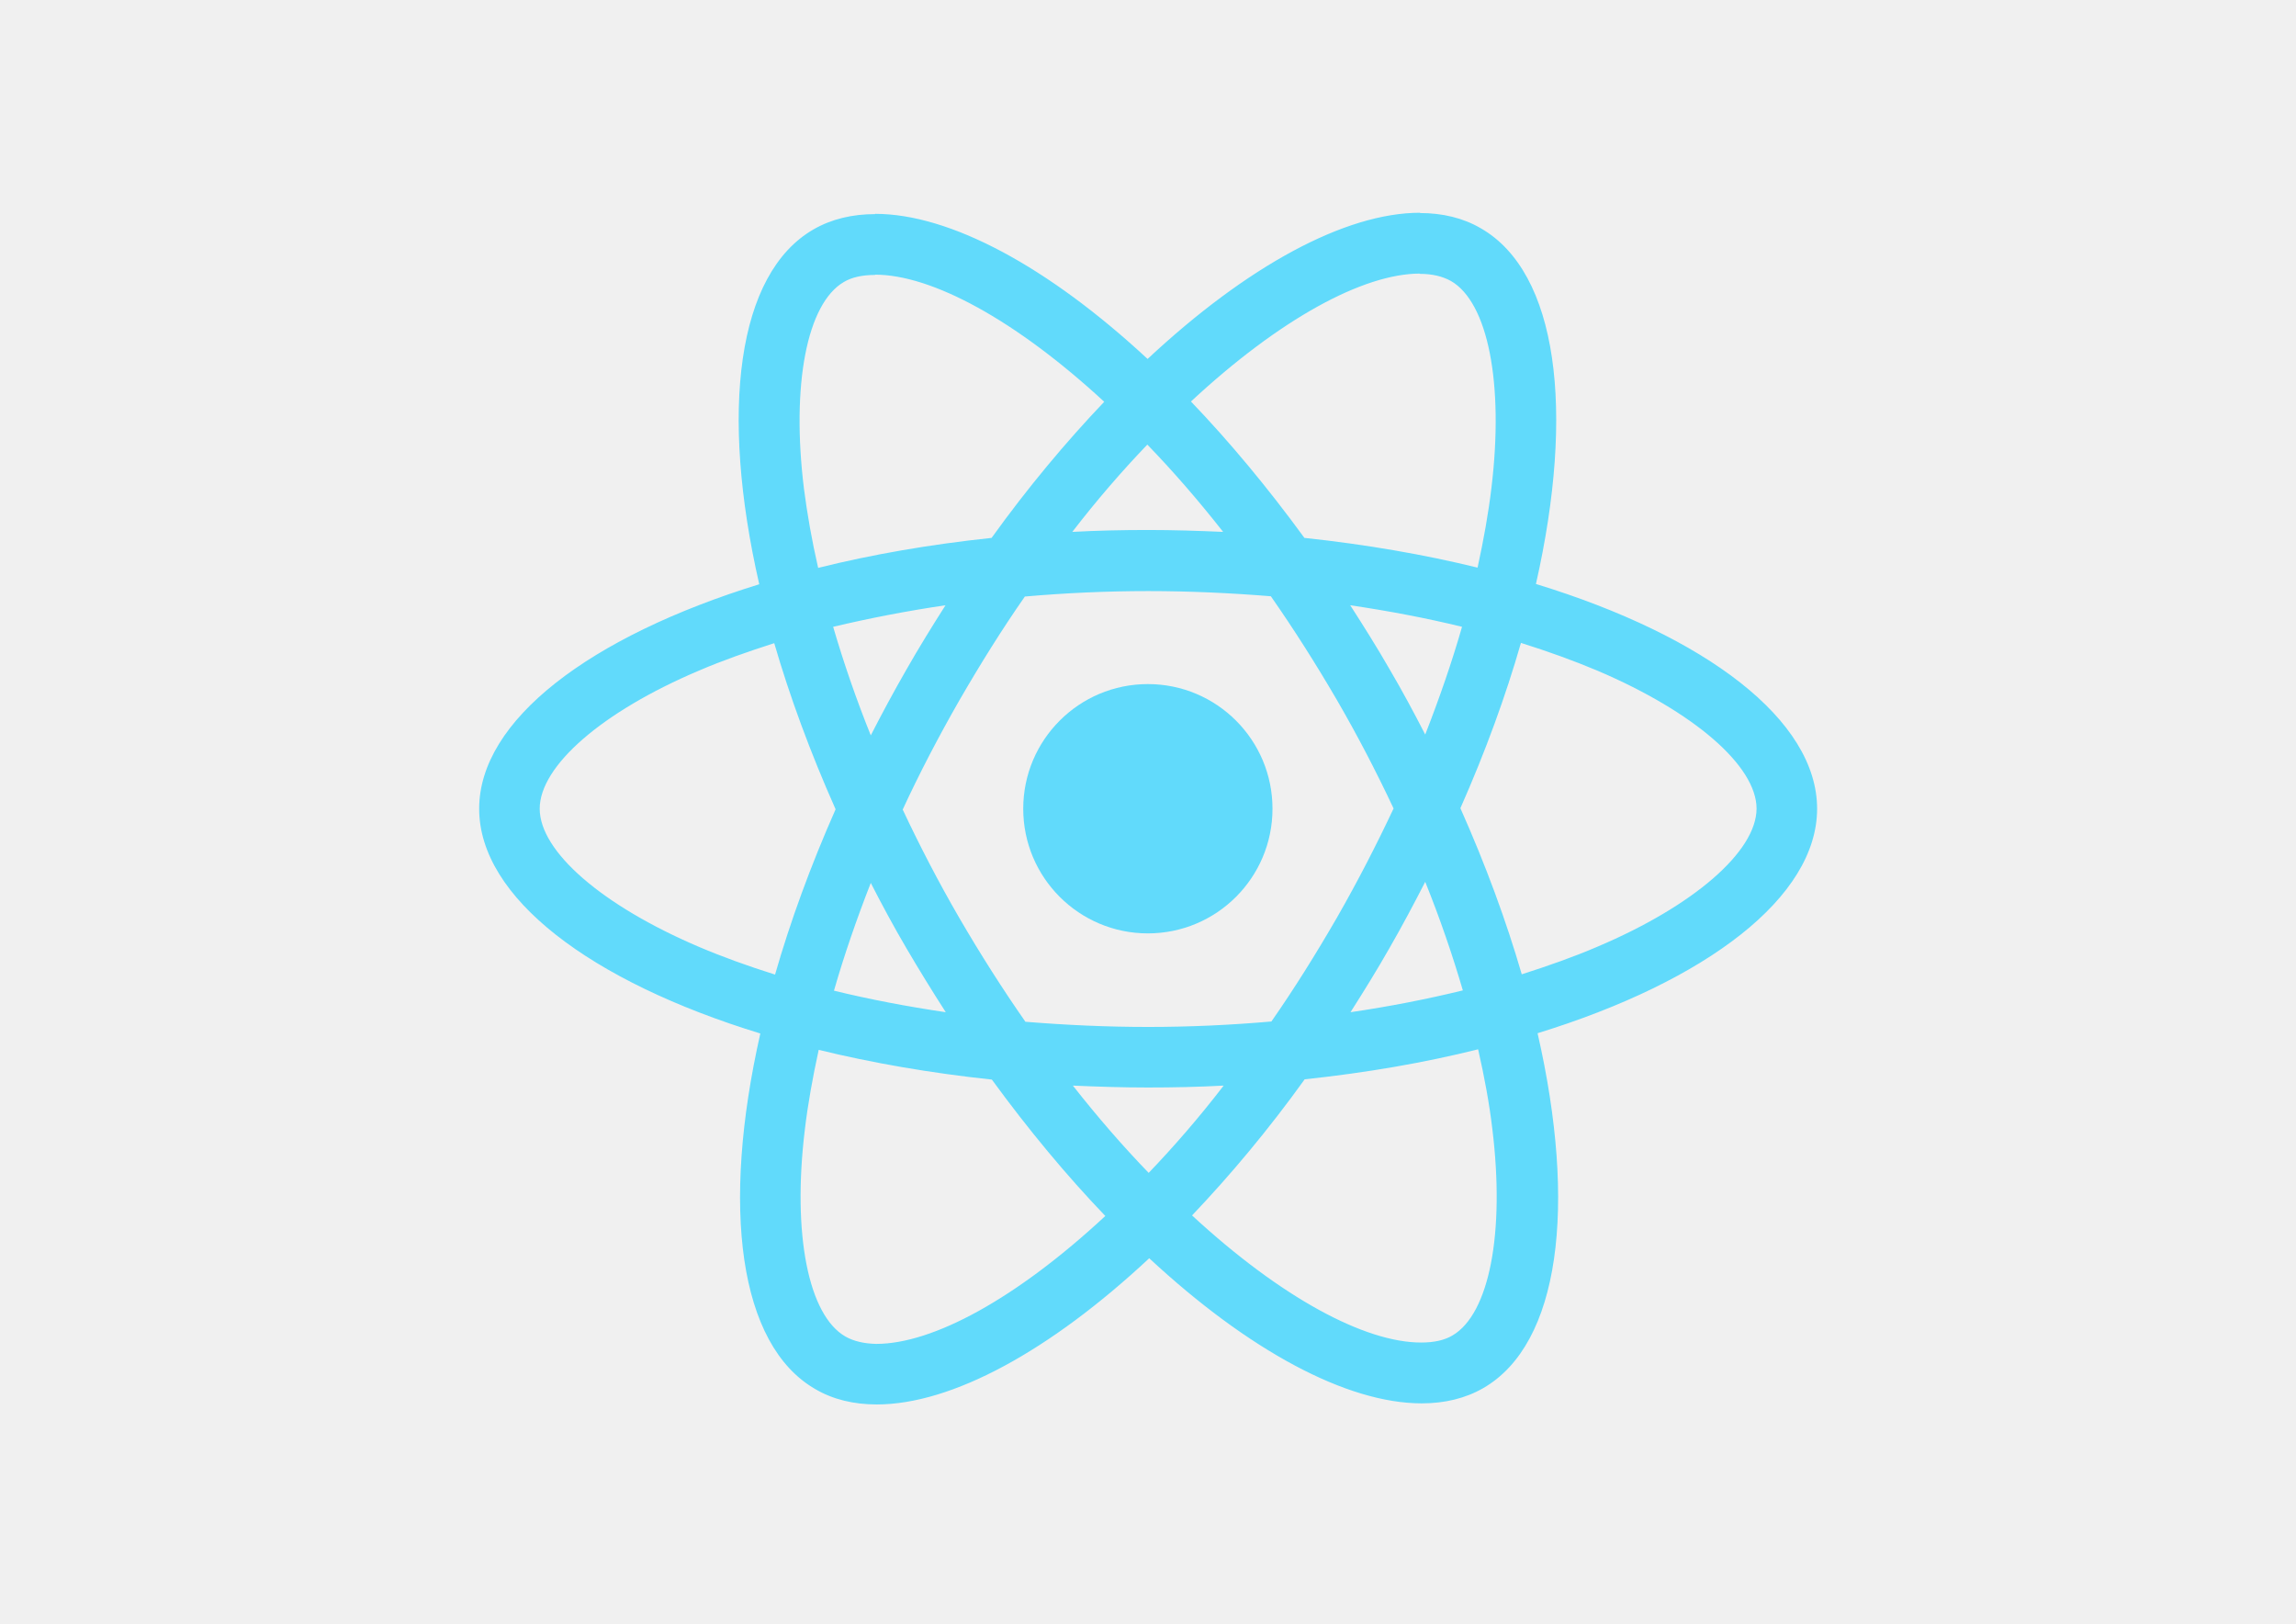
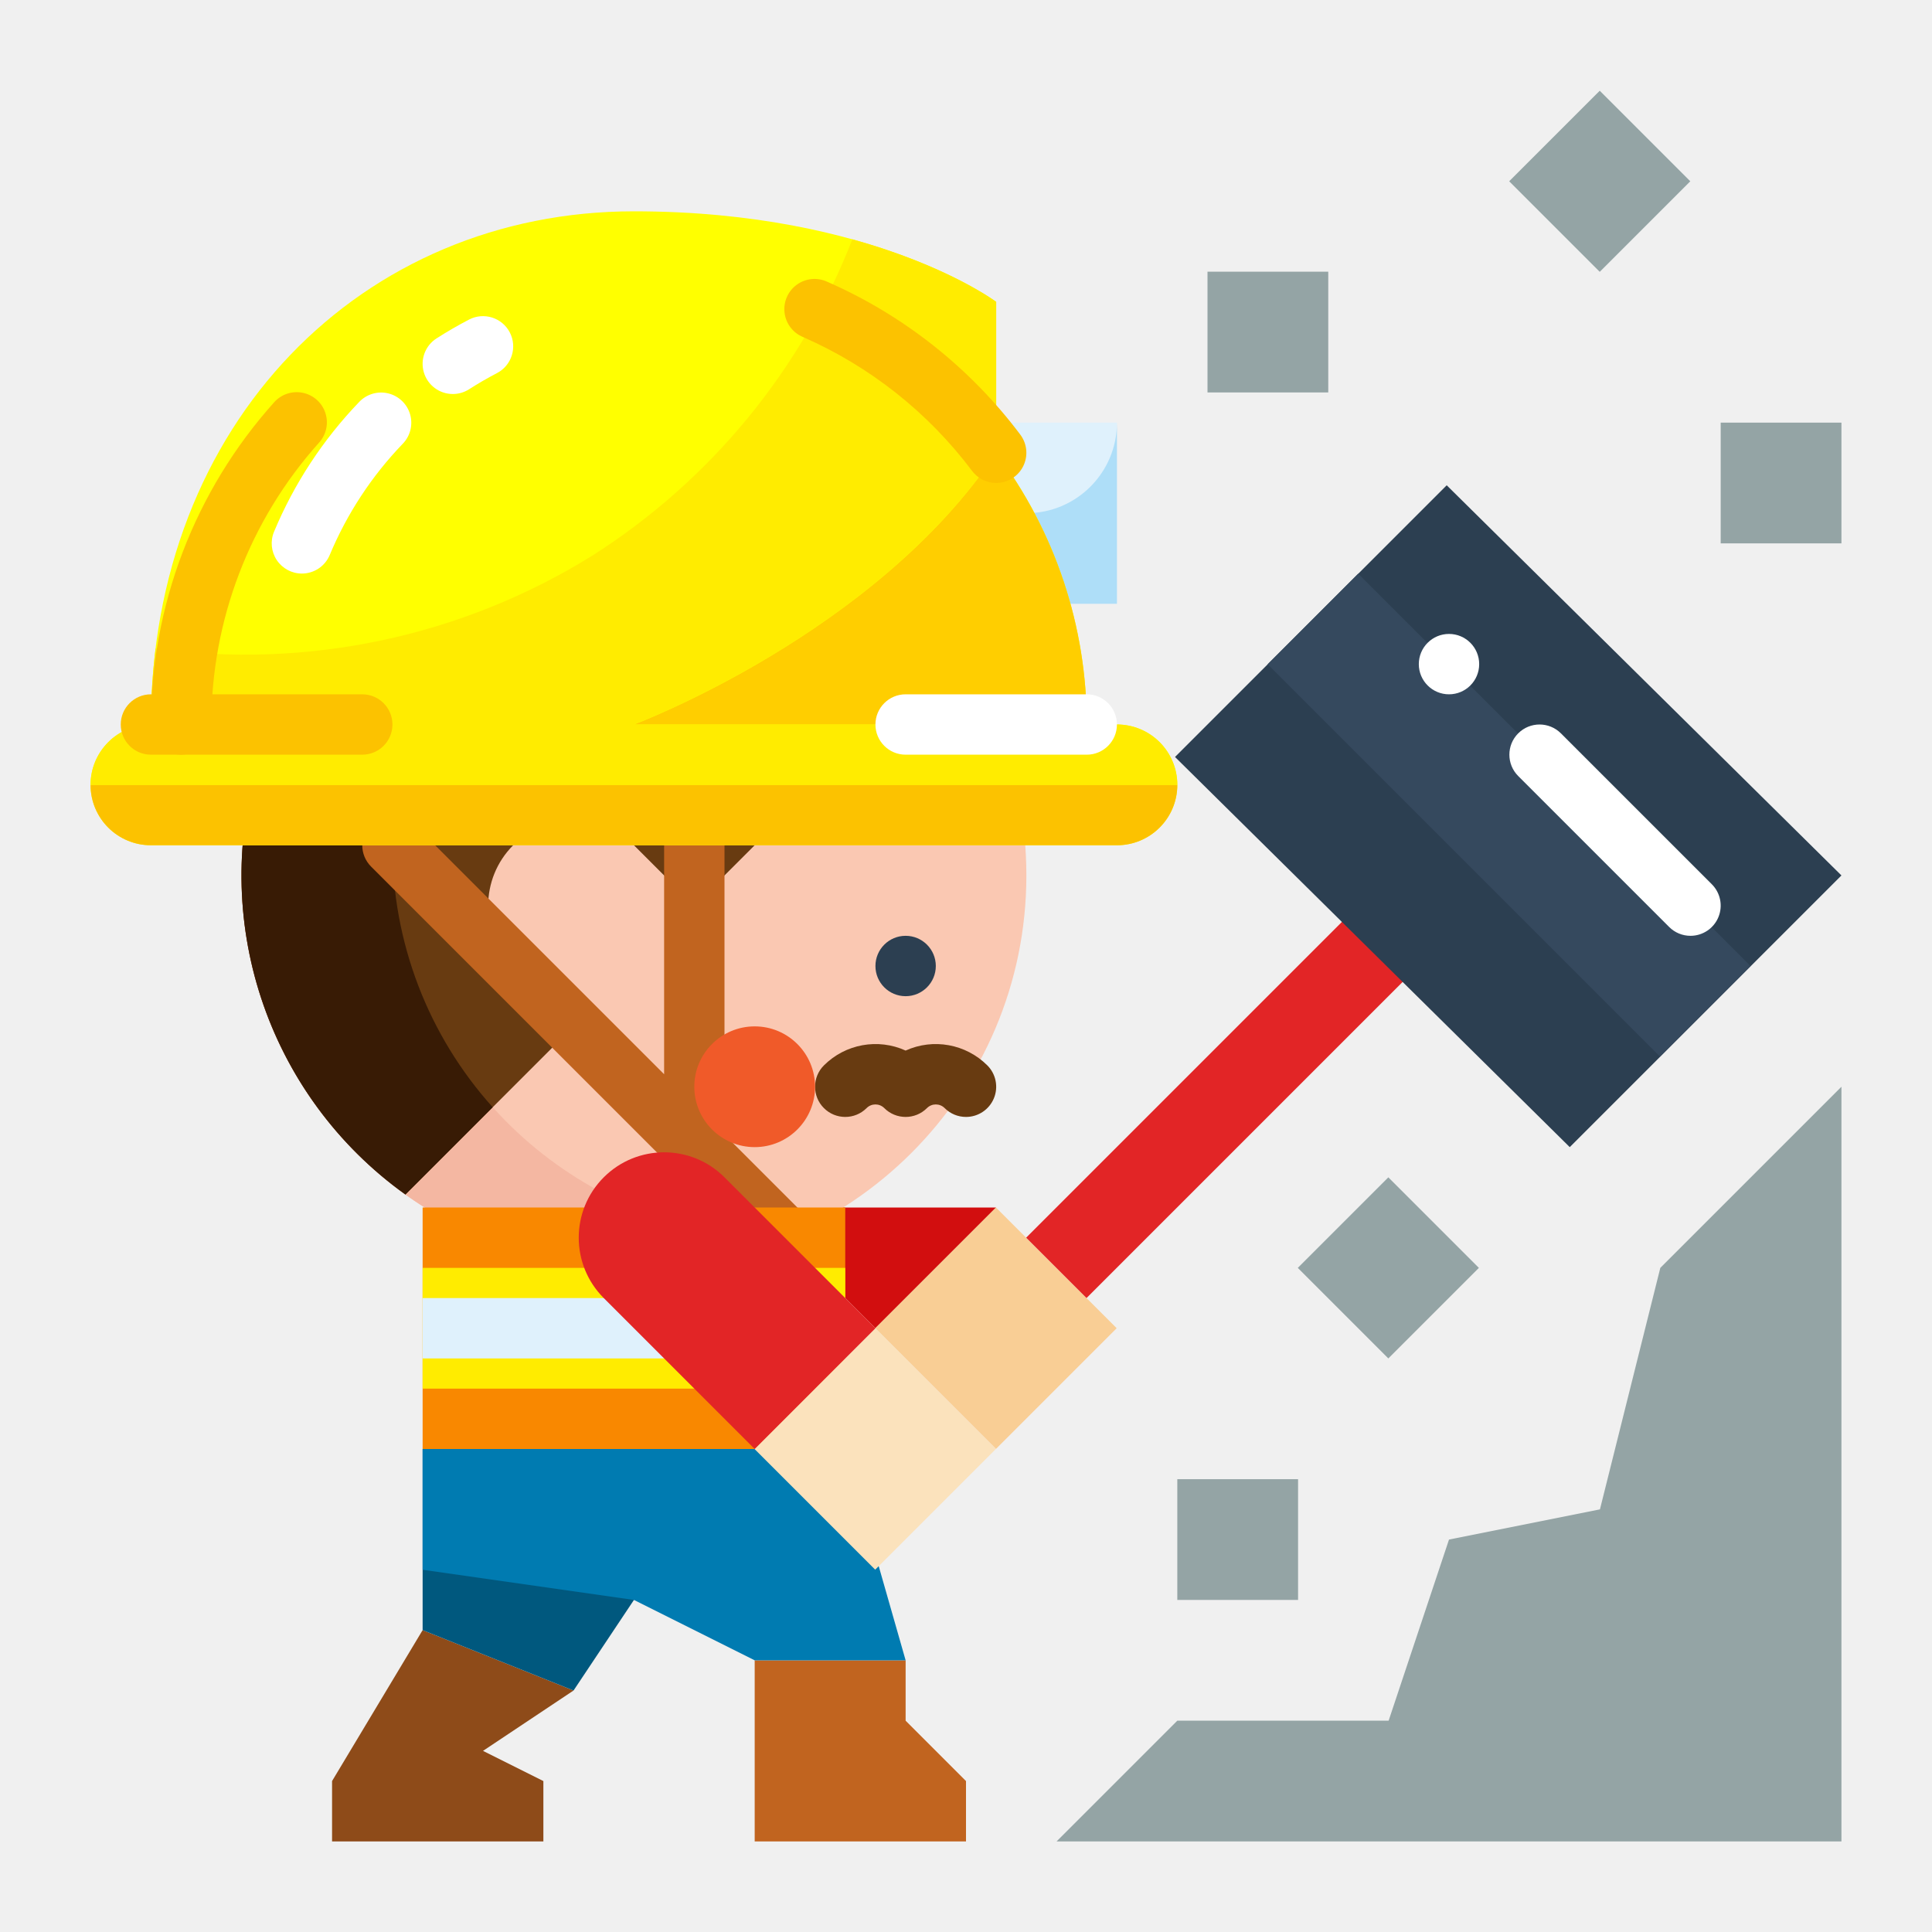
- <svg xmlns="http://www.w3.org/2000/svg" viewBox="0 0 841.9 595.3">
-   <g fill="#61DAFB">
-     <path d="M666.3 296.5c0-32.5-40.7-63.3-103.1-82.4 14.4-63.6 8-114.2-20.2-130.4-6.5-3.8-14.1-5.6-22.4-5.6v22.3c4.6 0 8.3.9 11.4 2.6 13.6 7.8 19.5 37.5 14.9 75.7-1.1 9.4-2.9 19.3-5.1 29.4-19.6-4.8-41-8.5-63.5-10.9-13.5-18.5-27.5-35.3-41.6-50 32.6-30.3 63.2-46.9 84-46.9V78c-27.5 0-63.5 19.6-99.9 53.6-36.4-33.8-72.4-53.2-99.9-53.2v22.3c20.7 0 51.4 16.5 84 46.6-14 14.7-28 31.4-41.3 49.9-22.6 2.4-44 6.1-63.6 11-2.3-10-4-19.7-5.2-29-4.7-38.2 1.1-67.9 14.6-75.8 3-1.8 6.9-2.6 11.5-2.6V78.5c-8.4 0-16 1.8-22.6 5.6-28.1 16.2-34.4 66.7-19.9 130.1-62.2 19.2-102.7 49.9-102.7 82.3 0 32.5 40.7 63.3 103.1 82.4-14.4 63.6-8 114.2 20.2 130.4 6.5 3.8 14.1 5.6 22.5 5.6 27.5 0 63.5-19.6 99.9-53.6 36.4 33.8 72.4 53.2 99.9 53.2 8.4 0 16-1.8 22.6-5.6 28.1-16.2 34.4-66.7 19.9-130.1 62-19.1 102.5-49.9 102.5-82.3zm-130.2-66.7c-3.7 12.9-8.3 26.2-13.5 39.5-4.1-8-8.4-16-13.1-24-4.6-8-9.5-15.8-14.4-23.4 14.2 2.1 27.9 4.7 41 7.9zm-45.8 106.5c-7.8 13.5-15.8 26.3-24.1 38.2-14.9 1.3-30 2-45.2 2-15.1 0-30.2-.7-45-1.9-8.3-11.9-16.4-24.6-24.2-38-7.6-13.1-14.5-26.4-20.8-39.8 6.2-13.4 13.2-26.8 20.7-39.9 7.8-13.5 15.8-26.3 24.1-38.2 14.9-1.3 30-2 45.2-2 15.1 0 30.2.7 45 1.9 8.3 11.9 16.4 24.6 24.2 38 7.6 13.1 14.5 26.4 20.8 39.8-6.3 13.4-13.2 26.8-20.7 39.9zm32.3-13c5.4 13.4 10 26.8 13.8 39.8-13.1 3.2-26.9 5.9-41.2 8 4.9-7.7 9.8-15.6 14.4-23.7 4.6-8 8.9-16.1 13-24.1zM421.2 430c-9.3-9.6-18.6-20.3-27.8-32 9 .4 18.2.7 27.5.7 9.4 0 18.7-.2 27.8-.7-9 11.7-18.3 22.4-27.5 32zm-74.4-58.9c-14.2-2.1-27.9-4.7-41-7.9 3.7-12.9 8.3-26.2 13.5-39.5 4.1 8 8.4 16 13.1 24 4.7 8 9.5 15.8 14.4 23.4zM420.7 163c9.3 9.6 18.6 20.3 27.8 32-9-.4-18.2-.7-27.5-.7-9.4 0-18.7.2-27.8.7 9-11.7 18.3-22.4 27.5-32zm-74 58.9c-4.9 7.7-9.8 15.6-14.4 23.7-4.6 8-8.9 16-13 24-5.4-13.4-10-26.8-13.8-39.8 13.1-3.1 26.9-5.8 41.2-7.9zm-90.5 125.2c-35.4-15.1-58.3-34.9-58.3-50.6 0-15.7 22.9-35.6 58.3-50.6 8.6-3.7 18-7 27.7-10.1 5.7 19.6 13.2 40 22.5 60.9-9.2 20.8-16.6 41.1-22.2 60.6-9.9-3.1-19.3-6.5-28-10.2zM310 490c-13.6-7.8-19.5-37.5-14.9-75.7 1.1-9.4 2.9-19.3 5.1-29.4 19.6 4.8 41 8.5 63.5 10.9 13.5 18.5 27.5 35.3 41.6 50-32.6 30.3-63.2 46.9-84 46.9-4.5-.1-8.3-1-11.3-2.7zm237.2-76.2c4.7 38.2-1.1 67.9-14.6 75.8-3 1.8-6.9 2.6-11.5 2.6-20.7 0-51.4-16.5-84-46.6 14-14.7 28-31.4 41.3-49.9 22.6-2.4 44-6.1 63.6-11 2.3 10.1 4.1 19.8 5.2 29.1zm38.5-66.7c-8.6 3.7-18 7-27.7 10.1-5.7-19.6-13.2-40-22.5-60.9 9.2-20.8 16.6-41.1 22.2-60.6 9.9 3.1 19.3 6.5 28.1 10.2 35.4 15.1 58.3 34.9 58.3 50.6-.1 15.7-23 35.6-58.4 50.6zM320.8 78.4z" />
-     <circle cx="420.9" cy="296.5" r="45.7" />
-     <path d="M520.5 78.1z" />
+ <svg xmlns="http://www.w3.org/2000/svg" height="512" viewBox="0 0 512 512" width="512">
+   <g>
+     <path d="m152 448-24 16 16 8v16h-56v-16l24-40z" fill="#8e4b19" />
+     <path d="m152 448 16-24 56-40h-112v48z" fill="#00587e" />
+     <path d="m264 320h-64l32 32z" fill="#d20e0f" />
+     <g>
+       <path d="m264 112h32v48h-32z" fill="#dff1fc" />
+       <path d="m264 136h8a24 24 0 0 0 24-24v48h-32z" fill="#aedef8" />
+       <circle cx="168" cy="232" fill="#fac8b2" r="104" />
+       <path d="m208.07 328a104.012 104.012 0 1 1 -40.14-200 104.018 104.018 0 0 0 40.07 200z" fill="#f4b7a2" />
+       <path d="m264.03 192h-32.03l-48 48-16-16a22.627 22.627 0 0 0 -32 32l16 16-44.56 44.56a104.012 104.012 0 1 1 156.59-124.56z" fill="#683b11" />
+       <path d="m104 224a103.6 103.6 0 0 0 26.57 69.43l-23.13 23.13a104.007 104.007 0 0 1 60.49-188.56 104.021 104.021 0 0 0 -63.93 96z" fill="#381b05" />
+       <circle cx="240" cy="256" fill="#2c3f51" r="8" />
+       <path d="m213.656 322.343-21.656-21.657v-76.686a8 8 0 0 0 -16 0v60.686l-66.342-66.343a8 8 0 0 0 -11.314 11.314l104 104a8 8 0 1 0 11.314-11.314z" fill="#c1641f" />
+       <path d="m256 296a7.974 7.974 0 0 1 -5.657-2.343 3.312 3.312 0 0 0 -4.686 0 8 8 0 0 1 -11.314 0 3.312 3.312 0 0 0 -4.686 0 8 8 0 0 1 -11.314-11.314 19.351 19.351 0 0 1 21.657-3.933 19.351 19.351 0 0 1 21.657 3.933 8 8 0 0 1 -5.657 13.657z" fill="#683b11" />
+       <circle cx="200" cy="288" fill="#f05a29" r="16" />
+       <path d="m40 192a16 16 0 1 0 0 32h256a16 16 0 1 0 0-32h-8a119.4 119.4 0 0 0 -24-72v-40s-32-24-96-24c-72 0-128 56-128 136z" fill="#ff0" />
+       <g>
+         <path d="m24 208a15.979 15.979 0 0 0 16 16h256a16 16 0 0 0 16-16z" fill="#fcc200" />
+         <g>
+           <path d="m168 192h120a119.4 119.4 0 0 0 -24-72c-32 48-96 72-96 72z" fill="#ffce00" />
+           <path d="m307.32 196.68a15.987 15.987 0 0 0 -11.32-4.68h-128s64-24 96-72v-40s-12.713-9.523-38.115-16.572a174.331 174.331 0 0 1 -68.947 83.839 174.334 174.334 0 0 1 -115.7 24.6 163.8 163.8 0 0 0 -1.238 20.133 16 16 0 0 0 -16 16h288a15.987 15.987 0 0 0 -4.68-11.32z" fill="#ffec00" />
+         </g>
+       </g>
+       <g fill="#fcc200">
+         <path d="m264.006 127.989a7.985 7.985 0 0 1 -6.4-3.2 112.528 112.528 0 0 0 -44.806-35.474 8 8 0 1 1 6.4-14.661 128.561 128.561 0 0 1 51.193 40.53 8 8 0 0 1 -6.39 12.805z" />
+         <path d="m48 200a8 8 0 0 1 -8-8 127.776 127.776 0 0 1 32.6-85.335 8 8 0 1 1 11.922 10.669 111.809 111.809 0 0 0 -28.522 74.666 8 8 0 0 1 -8 8z" />
+         <path d="m96 200h-56a8 8 0 0 1 0-16h56a8 8 0 0 1 0 16z" />
+       </g>
+       <path d="m288 200h-48a8 8 0 0 1 0-16h48a8 8 0 0 1 0 16z" fill="#fff" />
+       <path d="m120.006 104.418a8 8 0 0 1 -4.322-14.738c2.787-1.784 5.686-3.463 8.618-4.991a8 8 0 1 1 7.398 14.189c-2.511 1.309-4.995 2.747-7.383 4.277a7.963 7.963 0 0 1 -4.311 1.263z" fill="#fff" />
+       <path d="m80 152a8.005 8.005 0 0 1 -7.378-11.086 111.666 111.666 0 0 1 22.562-34.385 8 8 0 1 1 11.544 11.078 95.717 95.717 0 0 0 -19.348 29.476 8 8 0 0 1 -7.38 4.917z" fill="#fff" />
+     </g>
+     <path d="m200 488v-48h40v16l16 16v16z" fill="#c1641f" />
+     <path d="m224 384 16 56h-40l-32-16-56-8v-32z" fill="#007bb1" />
+     <path d="m241.373 329.373h45.255v45.255h-45.255z" fill="#f9ce95" transform="matrix(.707 -.707 .707 .707 -171.578 289.775)" />
+     <g>
+       <path d="m112 320h112v64h-112z" fill="#f98800" />
+       <path d="m112 336h112v32h-112z" fill="#ffec00" />
+       <path d="m112 344h112v16h-112z" fill="#dff1fc" />
+     </g>
+     <path d="m261.775 280.686h124.451v22.627h-124.451z" fill="#e22526" transform="matrix(.707 -.707 .707 .707 -111.578 314.627)" />
+     <path d="m311.394 200.606 104.606 103.394 72-72-104.606-103.394z" fill="#2c3f51" />
+     <path d="m383.029 142.461h33.941v147.078h-33.941z" fill="#35495e" transform="matrix(.707 -.707 .707 .707 -35.578 346.108)" />
+     <g fill="#94a4a5">
+       <path d="m280 488 32-32h56l16-48 40-8 16-64 48-48v200z" />
+       <path d="m351.029 319.029h33.941v33.941h-33.941z" transform="matrix(.707 -.707 .707 .707 -129.803 358.627)" />
+       <path d="m407.029 31.029h33.941v33.941h-33.941z" transform="matrix(.707 -.707 .707 .707 90.246 313.872)" />
+       <path d="m312 392h32v32h-32z" />
+       <path d="m456 112h32v32h-32z" />
+       <path d="m320 72h32v32h-32z" />
+     </g>
+     <path d="m209.373 361.373h45.255v45.255h-45.255z" fill="#fbe2bc" transform="matrix(.707 -.707 .707 .707 -203.578 276.52)" />
+     <path d="m232 352-32 32-40-40a22.627 22.627 0 0 1 0-32 22.627 22.627 0 0 1 32 0z" fill="#e22526" />
+     <path d="m448 248a7.974 7.974 0 0 1 -5.657-2.343l-40-40a8 8 0 0 1 11.314-11.314l40 40a8 8 0 0 1 -5.657 13.657z" fill="#fff" />
+     <circle cx="384" cy="176" fill="#fff" r="8" />
  </g>
</svg>
